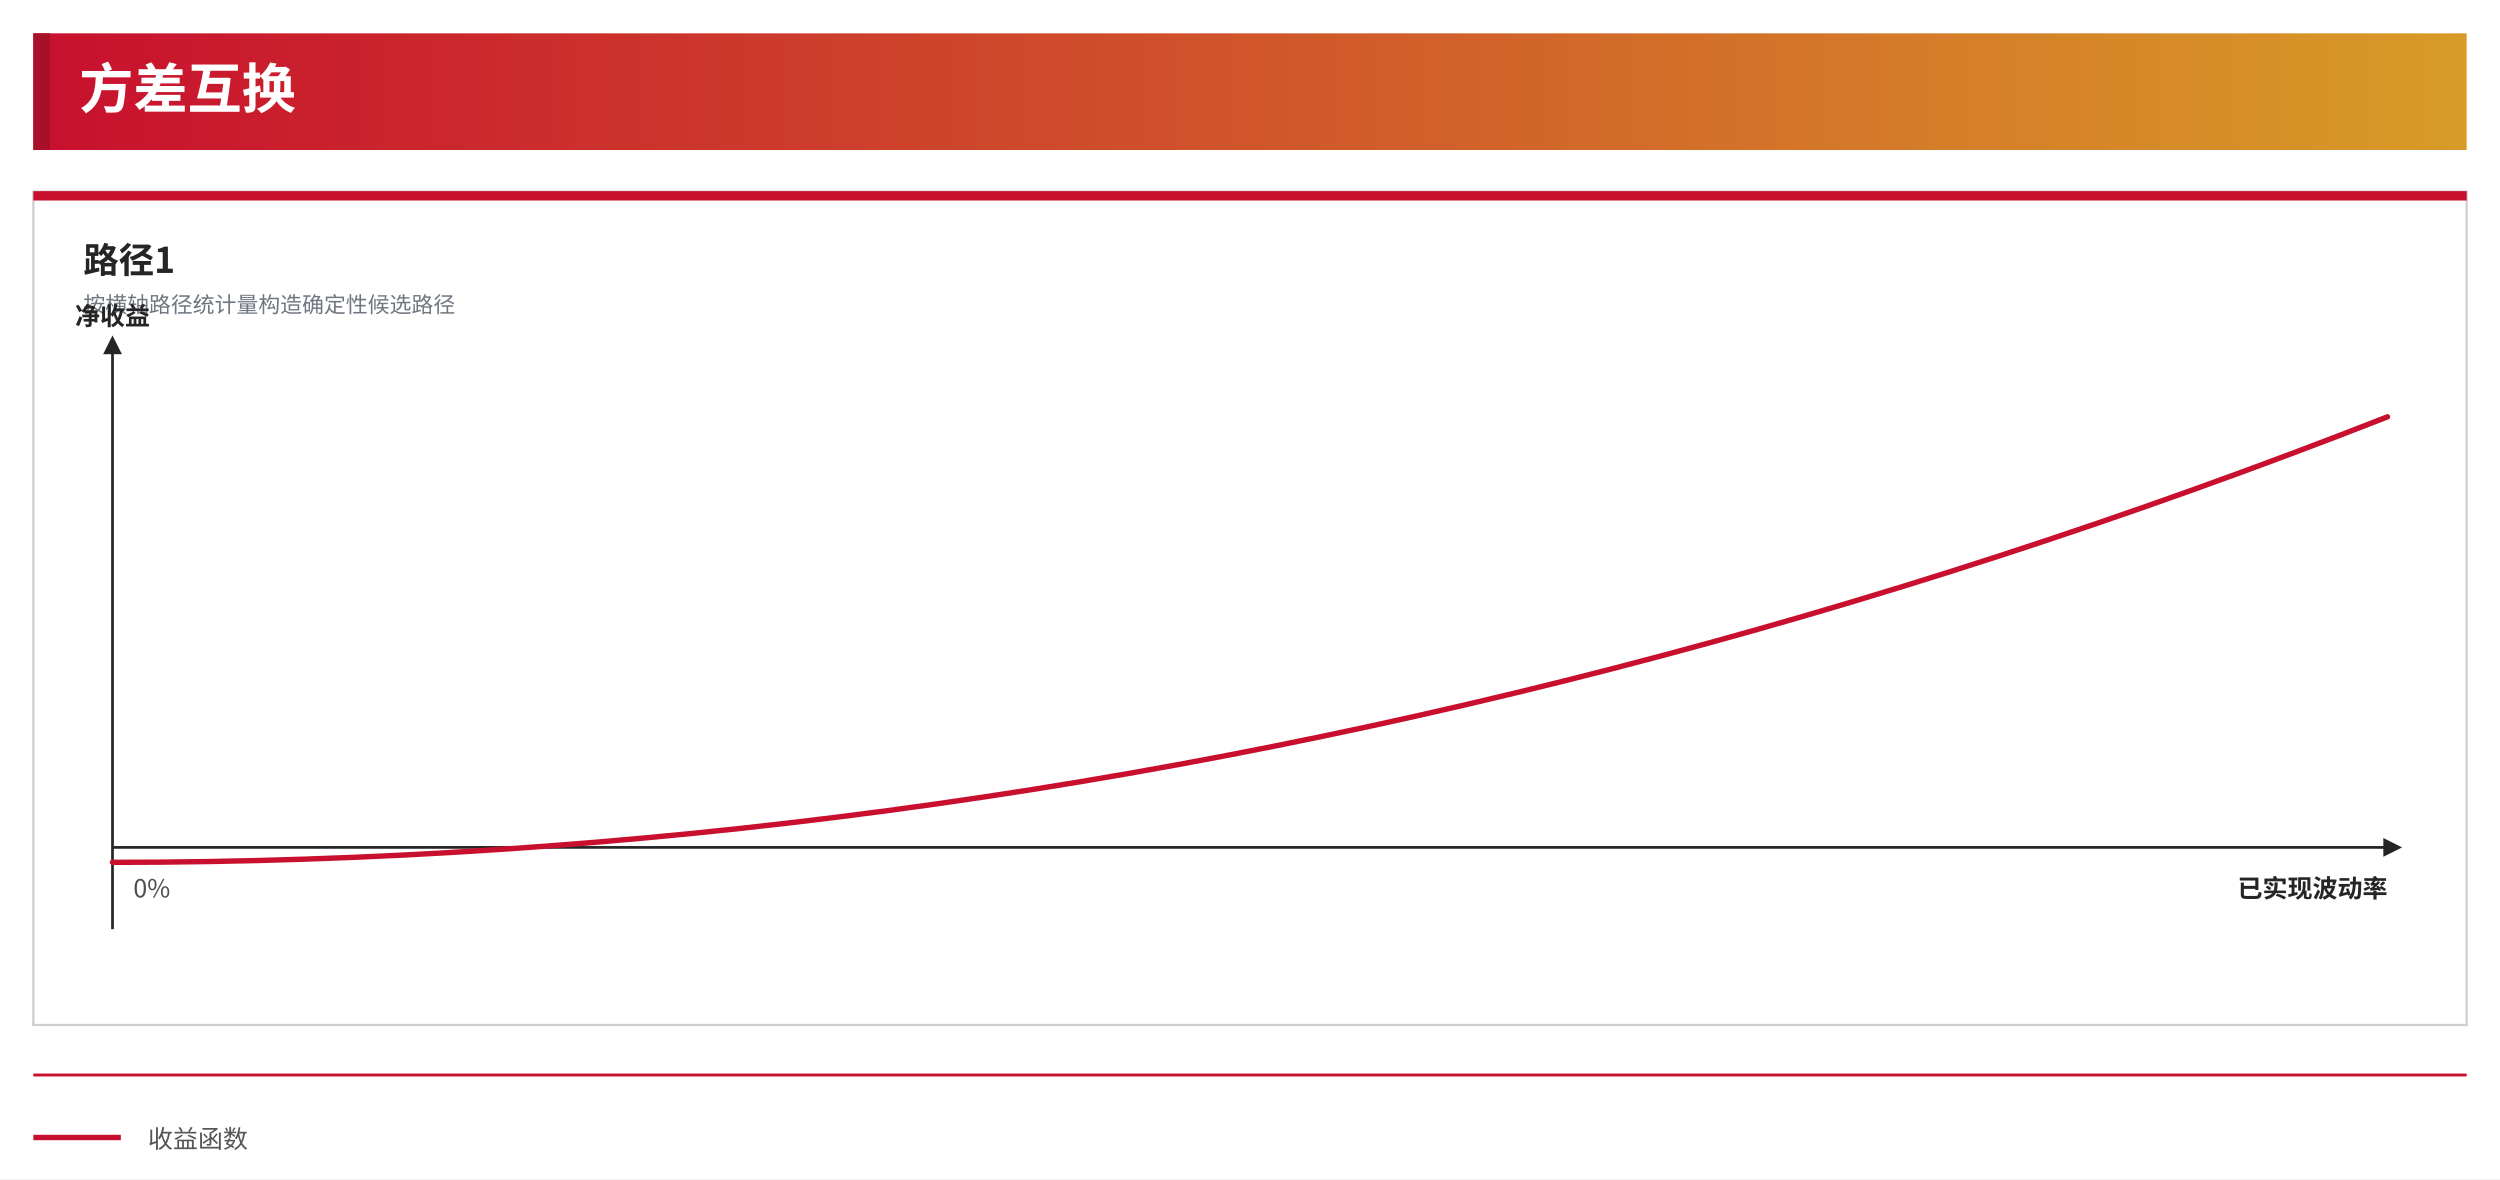
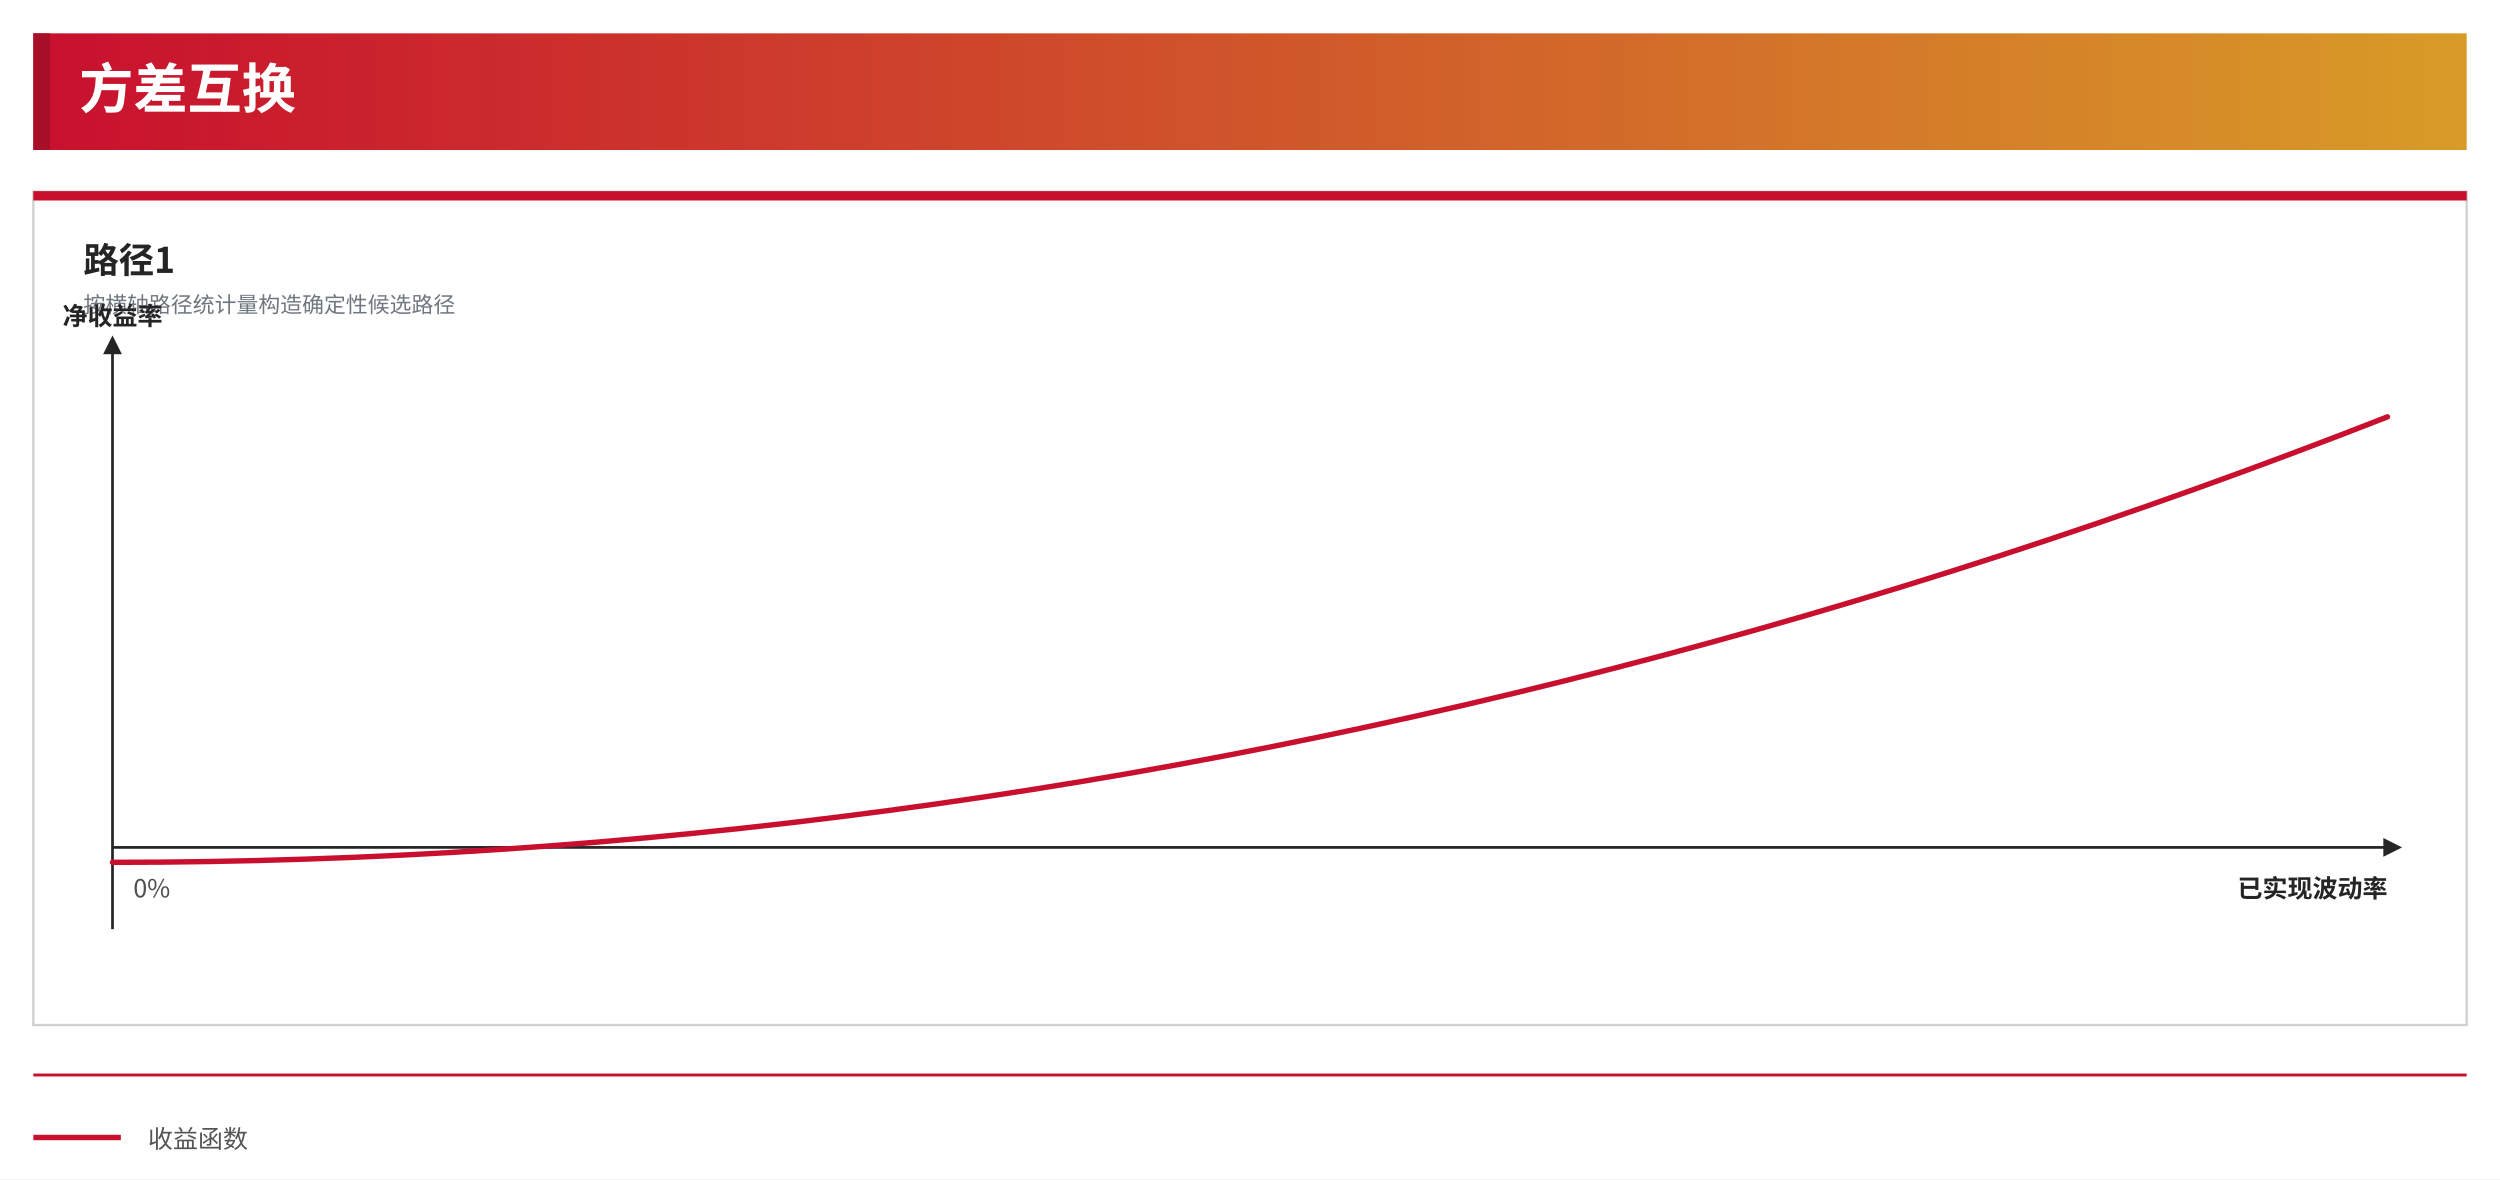
<svg xmlns="http://www.w3.org/2000/svg" width="1200" height="566" viewBox="0 0 1200 566" role="img" aria-labelledby="title desc">
  <defs>
    <linearGradient id="everbright-red-gold" x1="0" y1="0" x2="1" y2="0">
      <stop offset="0" stop-color="#C8102E" />
      <stop offset="1" stop-color="#D89B27" />
    </linearGradient>
    <style>
  .cn{font-family:"PingFang SC","Microsoft YaHei","Noto Sans CJK SC",Arial,sans-serif}.card{fill:#fff;stroke:#CFCFCF;stroke-width:1.1}.card-accent{stroke:#C8102E;stroke-width:4.5}.scenario-no{font-size:17px;font-weight:700;fill:#252525}.scenario-note{font-size:10.5px;fill:#6F7780}.axis-title{font-size:12px;font-weight:600;fill:#252525}.reference-label,.range-label{font-size:12px;fill:#4F4F4F}.axis{stroke:#252525;stroke-width:1.3}.axis-arrow{fill:#252525}.threshold{stroke-width:1;opacity:.82}.threshold-value{font-size:11px;font-weight:700}.payoff-guide{stroke:#B9BEC7;stroke-width:1;stroke-dasharray:3 4}.payoff-level-label{font-size:11px;font-weight:600;fill:#6F7780}.payoff-line{fill:none;stroke:#C8102E;stroke-width:2.6;stroke-linecap:round;stroke-linejoin:round}.payoff-jump{stroke:#C8102E;stroke-width:1.4;stroke-dasharray:4 3;fill:none}.curve-turn{fill:#6B3FA0;stroke:#fff;stroke-width:1.2}.curve-endpoint{stroke:#C8102E;stroke-width:1.7}.curve-endpoint.open{fill:#fff}.curve-endpoint.closed{fill:#C8102E}.global-legend{font-size:12px;fill:#555}.global-legend .token-sub{font-size:9px}
  </style>
  </defs>
  <rect width="1200" height="566" fill="#fff" />
  <rect x="16" y="16" width="1168" height="56" fill="url(#everbright-red-gold)" />
  <rect x="16" y="16" width="8" height="56" fill="#A80F28" />
  <text class="cn" x="38" y="52" fill="#fff" font-size="26" font-weight="700">方差互换</text>
  <g data-path-card="0">
    <defs>
      <clipPath id="payoffer-card-clip-0">
        <rect x="20" y="96" width="1160" height="392" />
      </clipPath>
    </defs>
    <rect class="card" x="16" y="92" width="1168" height="400" />
    <line class="card-accent" x1="16" y1="94" x2="1184" y2="94" />
    <g clip-path="url(#payoffer-card-clip-0)">
      <text class="cn scenario-no" x="40" y="131">路径1</text>
      <text class="cn scenario-note" x="40" y="150">按横轴路径统计量构造确定性候选路径</text>
      <line class="axis" x1="54" y1="406.754" x2="1146" y2="406.754" />
      <line class="axis" x1="54" y1="168" x2="54" y2="446" />
      <path class="axis-arrow" d="M54 161 L49.5 170 L58.5 170 Z" />
      <path class="axis-arrow" d="M1153 406.754 L1144 402.254 L1144 411.254 Z" />
      <path class="payoff-line" d="M54 413.923 L77.234 413.826 L100.468 413.536 L123.702 413.052 L146.936 412.374 L170.17 411.503 L193.404 410.438 L216.638 409.18 L239.872 407.727 L263.106 406.082 L286.34 404.242 L309.575 402.209 L332.808 399.983 L356.043 397.563 L379.277 394.949 L402.511 392.142 L425.745 389.14 L448.979 385.946 L472.213 382.558 L495.447 378.976 L518.681 375.2 L541.915 371.231 L565.149 367.069 L588.383 362.712 L611.617 358.162 L634.851 353.419 L658.085 348.482 L681.319 343.351 L704.553 338.027 L727.787 332.509 L751.021 326.797 L774.255 320.892 L797.489 314.793 L820.723 308.5 L843.957 302.014 L867.192 295.335 L890.426 288.462 L913.66 281.395 L936.894 274.134 L960.128 266.68 L983.362 259.032 L1006.596 251.191 L1029.83 243.156 L1053.064 234.927 L1076.298 226.505 L1099.532 217.889 L1122.766 209.08 L1146 200.077" />
-       <text class="cn axis-title" x="54" y="156" text-anchor="middle">净收益</text>
+       <text class="cn axis-title" x="54" y="156" text-anchor="middle">净收益率</text>
      <text class="cn reference-label" x="64" y="430.754" text-anchor="start">0%</text>
      <text class="cn axis-title" x="1146" y="430.754" text-anchor="end">已实现波动率</text>
    </g>
  </g>
  <line x1="16" y1="516" x2="1184" y2="516" stroke="#C8102E" stroke-width="1.4" />
  <g class="cn" data-global-legend="true">
    <line x1="16" y1="546" x2="58" y2="546" stroke="#C8102E" stroke-width="2.6" />
    <text class="global-legend" x="71" y="551">收益函数</text>
  </g>
</svg>
